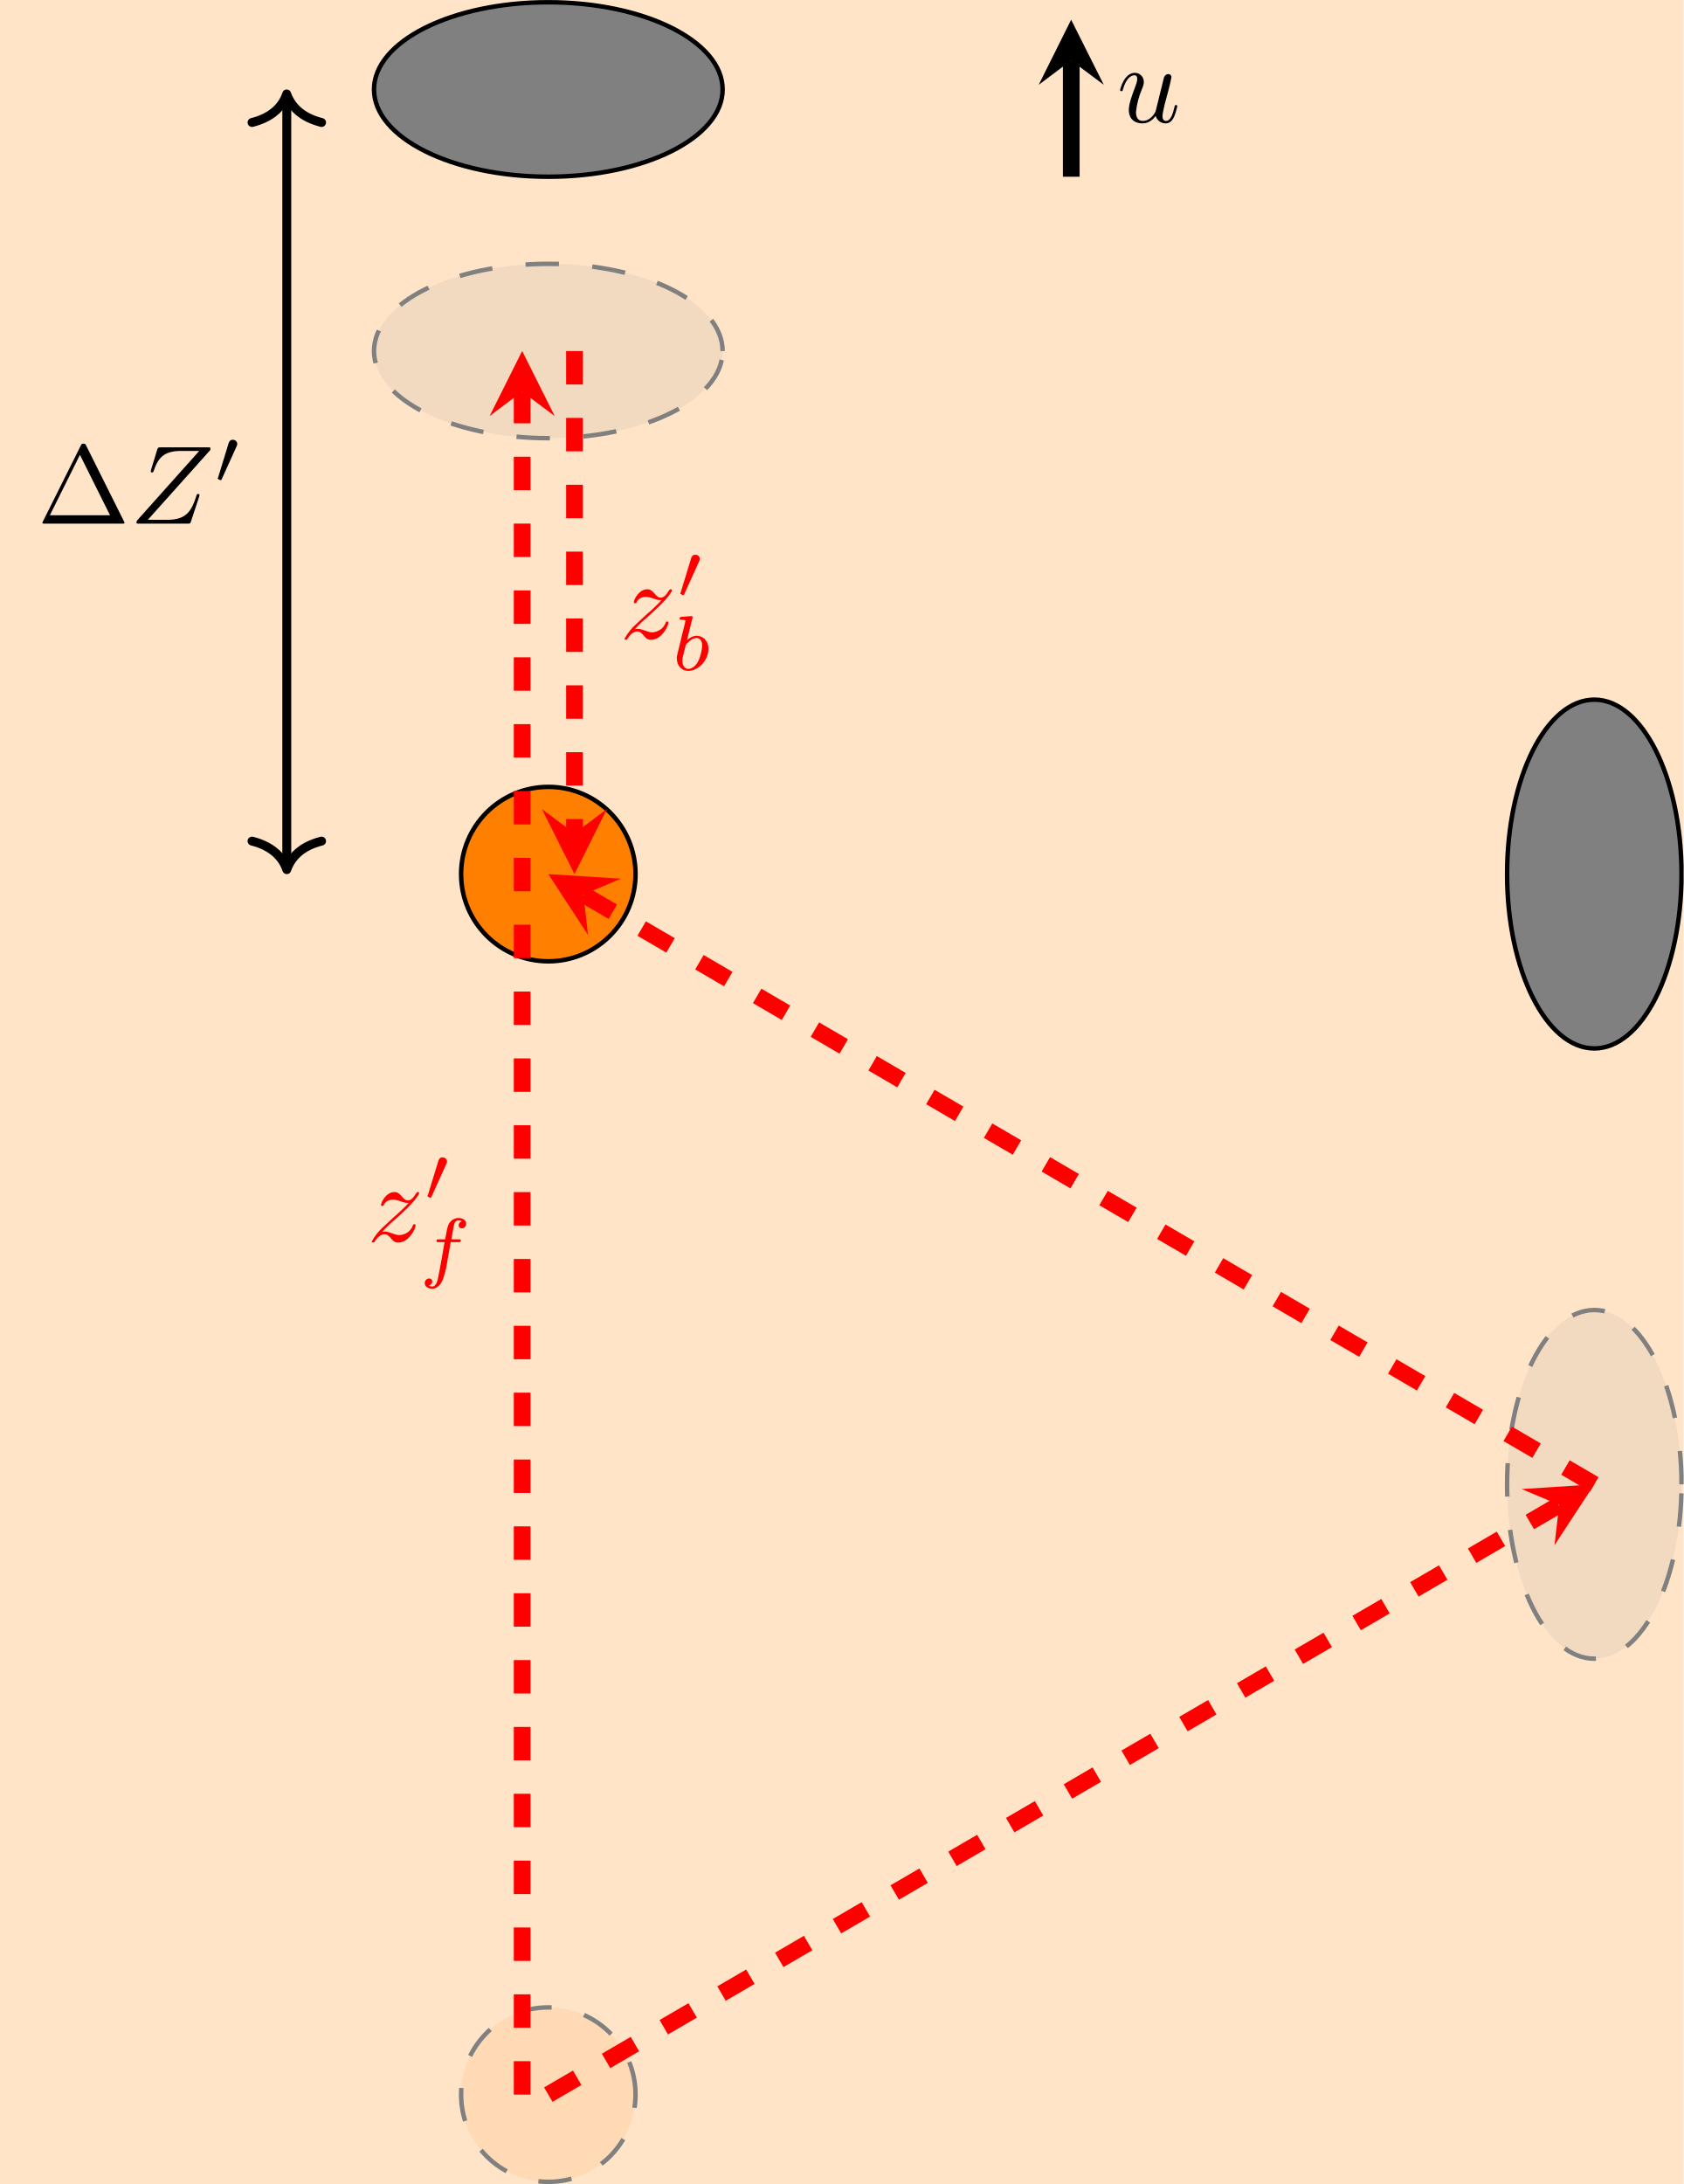
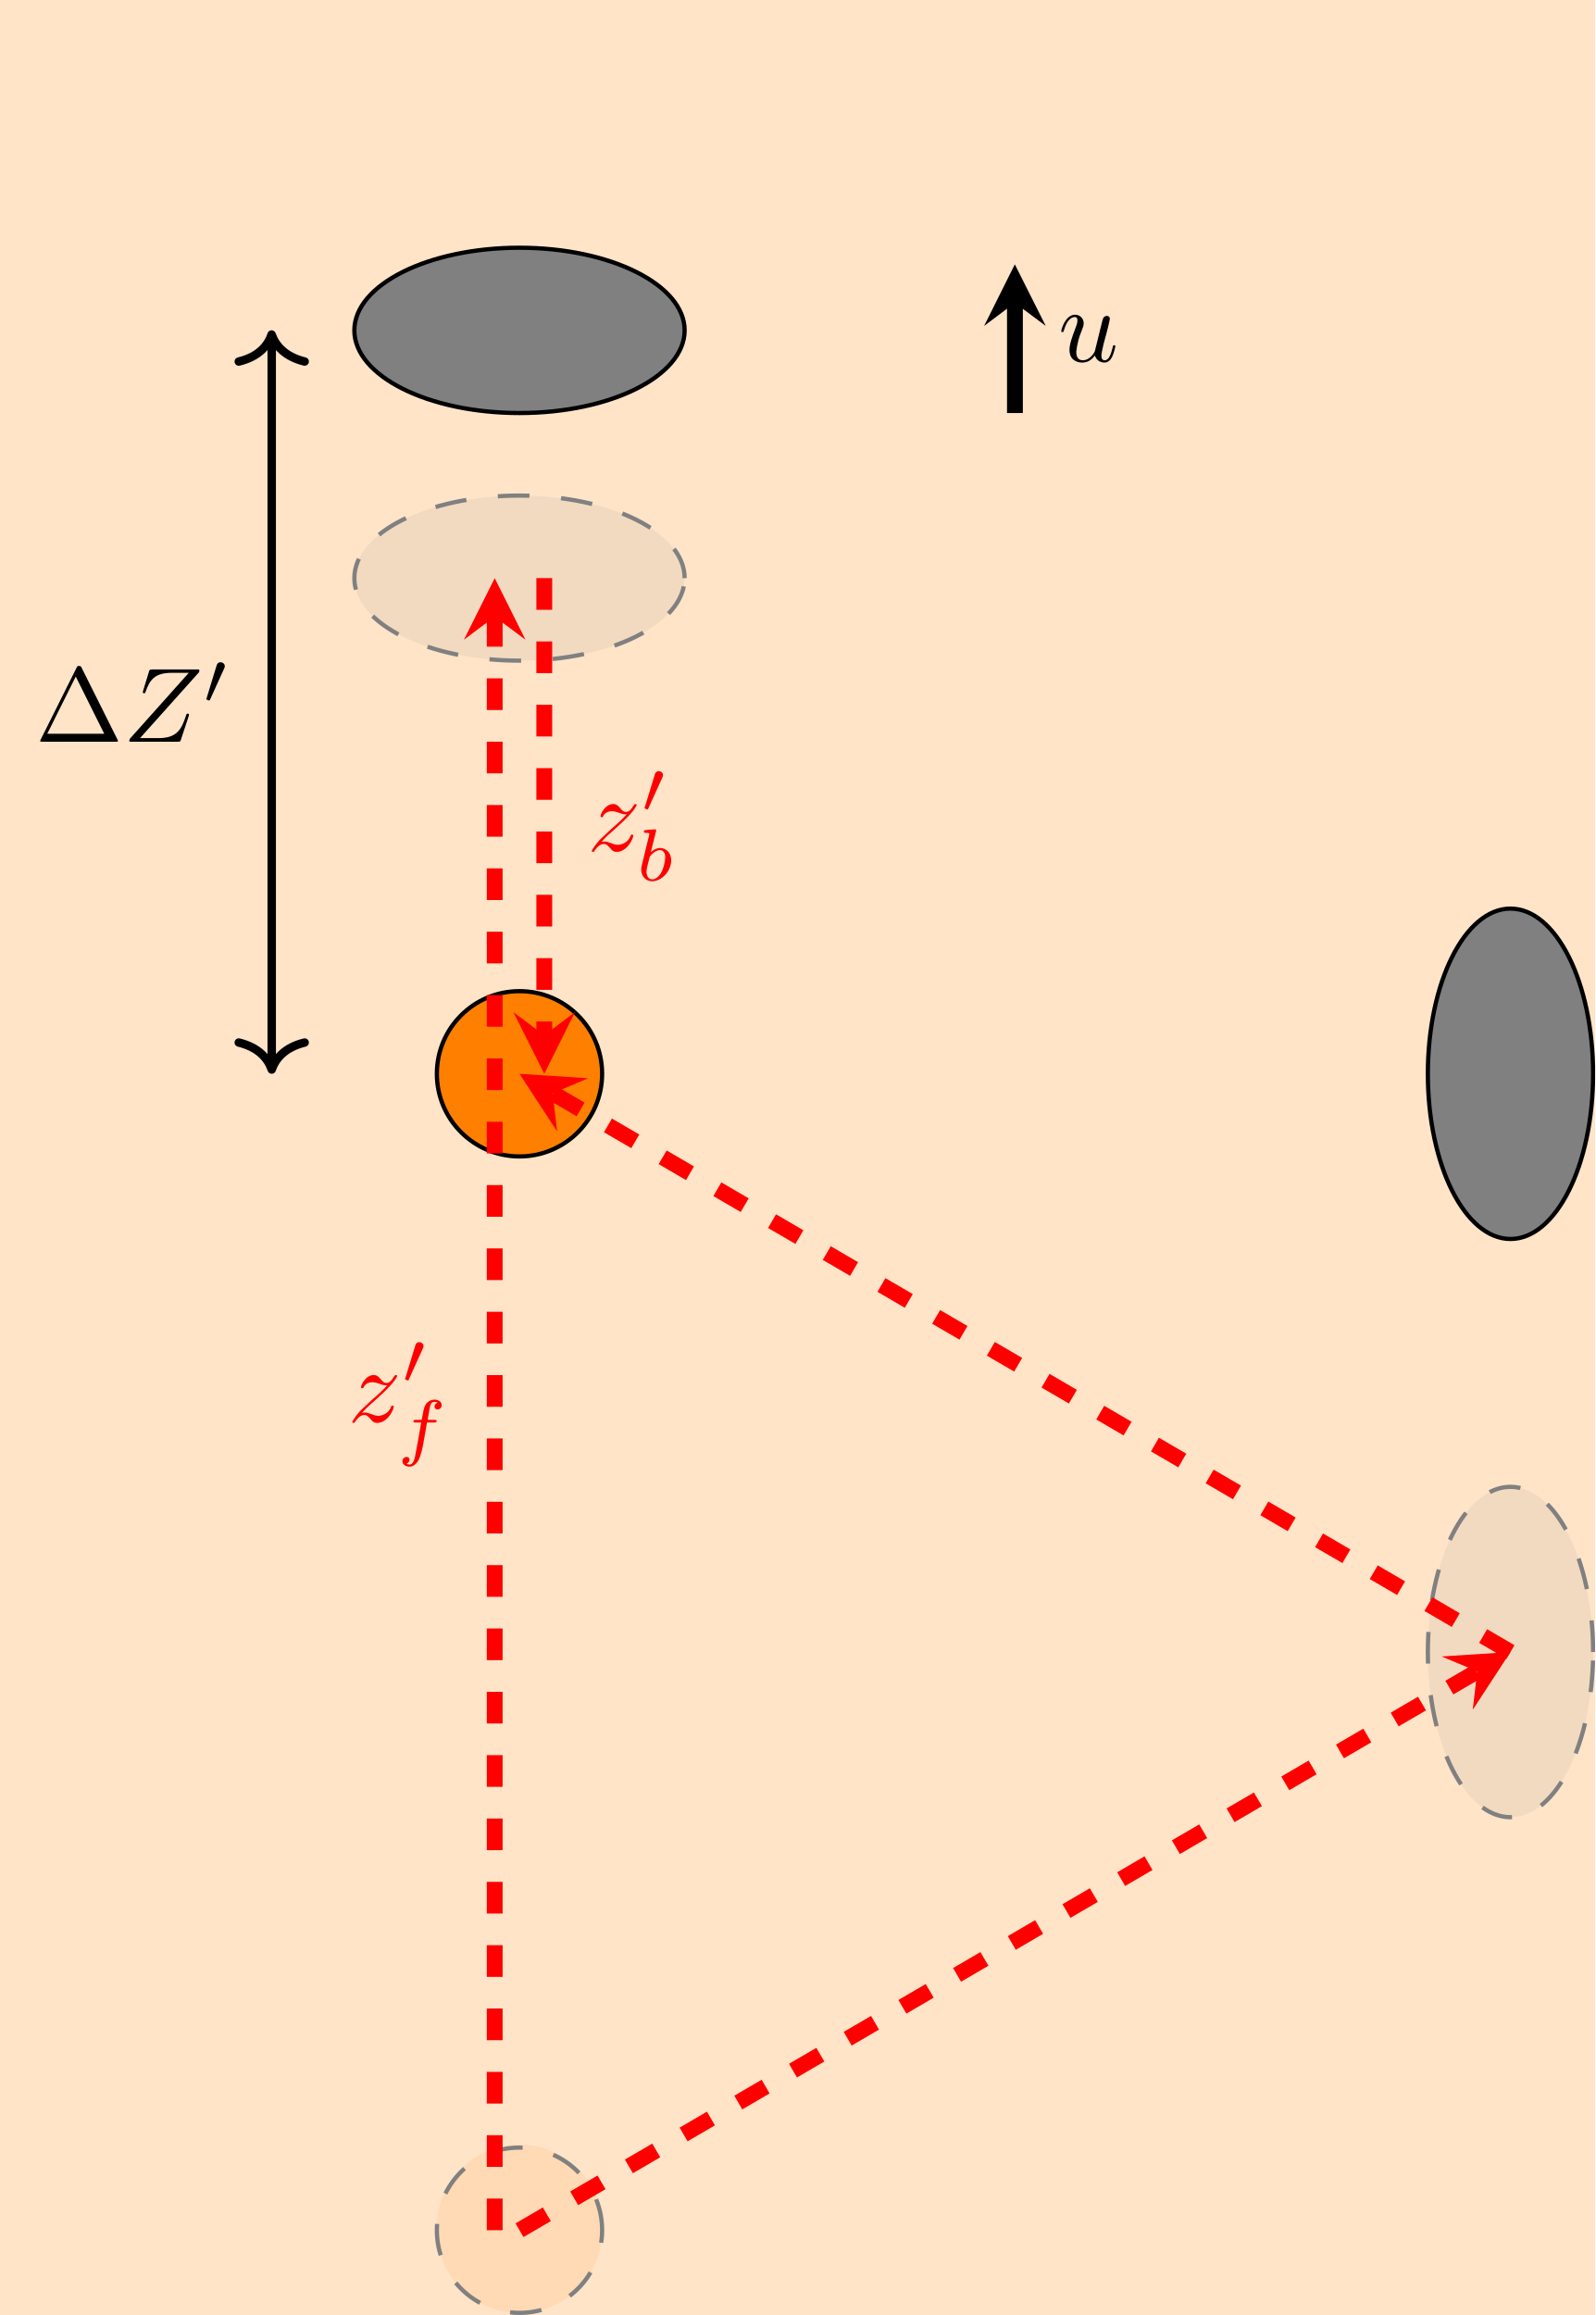
- <svg xmlns="http://www.w3.org/2000/svg" xmlns:xlink="http://www.w3.org/1999/xlink" width="200.77" height="260.39" viewBox="0 0 150.58 195.29">
+ <svg xmlns="http://www.w3.org/2000/svg" xmlns:xlink="http://www.w3.org/1999/xlink" width="200.77" height="291.3" viewBox="0 0 150.58 218.48">
  <defs>
    <clipPath id="a">
-       <path d="M0 0h150.58v195.3H0Zm0 0" />
+       <path d="M134 85h16.58v32H134Zm0 0" />
    </clipPath>
    <clipPath id="b">
-       <path d="M134 62h16.58v32H134Zm0 0" />
+       <path d="M129 80h21.58v43H129Zm0 0" />
    </clipPath>
    <clipPath id="c">
-       <path d="M129 56h21.58v44H129Zm0 0" />
+       <path d="M41 202h16v16.48H41Zm0 0" />
    </clipPath>
    <clipPath id="d">
-       <path d="M41 179h16v16.3H41Zm0 0" />
+       <path d="M35 197h28v21.48H35Zm0 0" />
    </clipPath>
    <clipPath id="e">
-       <path d="M35 173h28v22.3H35Zm0 0" />
+       <path d="M134 140h16.58v32H134Zm0 0" />
    </clipPath>
    <clipPath id="f">
-       <path d="M134 117h16.58v32H134Zm0 0" />
+       <path d="M129 134h21.58v44H129Zm0 0" />
    </clipPath>
-     <clipPath id="g">
-       <path d="M129 111h21.58v43H129Zm0 0" />
+     <clipPath id="k">
+       <path d="M27 136h123.58v82.48H27Zm0 0" />
    </clipPath>
    <clipPath id="l">
-       <path d="M27 113h123.58v82.3H27Zm0 0" />
+       <path d="M31 82h119.58v96H31Zm0 0" />
    </clipPath>
-     <clipPath id="m">
-       <path d="M31 58h119.58v96H31Zm0 0" />
-     </clipPath>
-     <symbol id="h" overflow="visible">
+     <symbol id="g" overflow="visible">
      <path d="M1.33-.83c.53-.58.83-.83 1.19-1.14 0 0 .6-.53.96-.89.96-.92 1.18-1.4 1.18-1.45 0-.1-.1-.1-.11-.1-.08 0-.1.02-.16.11-.3.49-.5.64-.73.64-.25 0-.36-.15-.52-.32-.19-.22-.36-.43-.69-.43-.75 0-1.2.93-1.2 1.14q0 .1.1.11c.1 0 .12-.04.15-.1.19-.47.77-.47.84-.47q.3.01.63.14c.4.15.51.15.76.15a16 16 0 0 1-1.37 1.3l-.9.84A5 5 0 0 0 .41.02C.42.1.53.1.55.1Q.64.13.7-.02c.24-.35.53-.62.86-.62.22 0 .33.1.58.37.16.22.34.38.63.38 1 0 1.57-1.27 1.57-1.53q0-.1-.12-.11c-.1 0-.11.06-.14.14-.24.64-.88.83-1.2.83Q2.59-.57 2.3-.7c-.35-.12-.5-.17-.7-.17-.02 0-.18 0-.27.03m0 0" style="stroke:none" />
    </symbol>
-     <symbol id="o" overflow="visible">
+     <symbol id="n" overflow="visible">
      <path d="M7.17-6.56q.03-.07.03-.16c0-.1-.04-.1-.25-.1h-4.2c-.23 0-.25.02-.31.21l-.55 1.8-.03.14s0 .1.12.1c.1 0 .11-.07.13-.1C2.5-5.84 3-6.5 4.56-6.5H6.2L.63-.27l-.05.18c0 .09.06.09.25.09h4.33c.25 0 .25-.02.3-.2l.73-2.2.03-.15q.01-.1-.13-.1c-.09 0-.1.02-.17.24C5.48-1.06 5-.34 3.32-.34H1.6Zm0 0" style="stroke:none" />
    </symbol>
-     <symbol id="p" overflow="visible">
+     <symbol id="o" overflow="visible">
      <path d="M3.48-.56c.11.4.47.67.9.67.34 0 .57-.23.73-.55a5 5 0 0 0 .3-.98c0-.11-.08-.11-.11-.11-.11 0-.11.05-.14.19-.14.56-.33 1.23-.75 1.23-.2 0-.32-.12-.32-.45 0-.22.13-.69.2-1.05l.29-1.08.17-.67c.05-.23.14-.6.14-.67 0-.17-.14-.27-.28-.27-.05 0-.31.02-.4.35l-.74 3c-.02.04-.4.84-1.14.84-.52 0-.61-.45-.61-.81a7 7 0 0 1 .53-2.03c.13-.32.17-.46.17-.64a.8.8 0 0 0-.81-.82C.66-4.4.3-2.95.3-2.87c0 .1.1.1.1.1.12 0 .12-.03.16-.18.25-.86.64-1.24 1.02-1.24.1 0 .25.02.25.33 0 .23-.11.53-.17.67-.38 1-.58 1.61-.58 2.1 0 .95.69 1.2 1.22 1.2.65 0 1.01-.45 1.18-.67m0 0" style="stroke:none" />
    </symbol>
-     <symbol id="i" overflow="visible">
+     <symbol id="h" overflow="visible">
      <path d="M2.02-3.3q.07-.15.06-.22c0-.21-.19-.37-.4-.37-.27 0-.35.22-.38.33L.38-.55l-.05.11c0 .08.22.16.28.16.05 0 .05-.02.1-.13Zm0 0" style="stroke:none" />
    </symbol>
-     <symbol id="j" overflow="visible">
+     <symbol id="i" overflow="visible">
      <path d="M2.84-2.75h.68c.14 0 .23 0 .23-.16 0-.09-.1-.09-.22-.09H2.9c.16-.9.2-1.2.27-1.4.03-.16.18-.3.36-.3 0 0 .18 0 .32.08-.3.09-.3.34-.3.37 0 .16.12.27.27.27a.4.4 0 0 0 .4-.43c0-.32-.33-.5-.7-.5a1 1 0 0 0-.84.52c-.14.26-.19.58-.34 1.39h-.55c-.14 0-.23 0-.23.16 0 .09.1.09.22.09h.51c0 .05-.44 2.55-.6 3.3-.04.15-.16.67-.5.67 0 0-.16 0-.3-.08.28-.1.3-.34.3-.37C1.19.6 1.07.5.92.5a.4.4 0 0 0-.4.42c0 .31.33.5.68.5.44 0 .75-.45.83-.6.25-.48.42-1.34.43-1.41Zm0 0" style="stroke:none" />
    </symbol>
-     <symbol id="k" overflow="visible">
+     <symbol id="j" overflow="visible">
      <path d="m1.84-4.62.03-.11q0-.1-.12-.11c-.14 0-.72.06-.9.07-.04 0-.15.02-.15.16 0 .1.11.1.2.1.32 0 .32.06.32.1s-.06.33-.11.49l-.16.64L.5-1.42q-.06.24-.05.34C.45-.38.91.06 1.48.06c.88 0 1.8-.93 1.8-1.97 0-.8-.56-1.17-1.05-1.17-.35 0-.67.2-.87.4Zm-.36 4.5c-.32 0-.53-.3-.53-.72 0-.25.07-.49.27-1.28.03-.13.03-.15.17-.3.27-.3.58-.46.83-.46.26 0 .5.2.5.68 0 .28-.14 1-.36 1.4-.17.35-.52.68-.88.68m0 0" style="stroke:none" />
    </symbol>
-     <symbol id="n" overflow="visible">
+     <symbol id="m" overflow="visible">
      <path d="M4.4-6.95c-.06-.14-.09-.2-.26-.2-.16 0-.19.06-.25.2L.52-.2l-.05.12c0 .08.06.08.22.08H7.6c.16 0 .22 0 .22-.08q.01 0-.05-.12Zm-.57.8 2.69 5.4H1.14Zm0 0" style="stroke:none" />
    </symbol>
  </defs>
+   <path d="M0 218.48h150.58V0H0Zm0 0" style="stroke:none;fill-rule:nonzero;fill:#ffe4c8;fill-opacity:1" />
+   <path d="M7.8 0A7.8 7.8 0 1 1-7.8 0 7.8 7.8 0 0 1 7.8 0Zm0 0" style="fill-rule:nonzero;fill:#ff8000;fill-opacity:1;stroke-width:.399;stroke-linecap:butt;stroke-linejoin:miter;stroke:#000;stroke-opacity:1;stroke-miterlimit:10" transform="matrix(1 0 0 -1 49.04 101.34)" />
  <g clip-path="url(#a)">
-     <path d="M0 195.3h150.58V0H0Zm0 0" style="stroke:none;fill-rule:nonzero;fill:#ffe4c8;fill-opacity:1" />
+     <path d="M150.38 101.34c0-8.61-3.49-15.59-7.8-15.59s-7.79 6.98-7.79 15.59 3.5 15.59 7.8 15.59 7.8-6.98 7.8-15.59m0 0" style="stroke:none;fill-rule:nonzero;fill:gray;fill-opacity:1" />
  </g>
-   <path d="M7.8 0A7.8 7.8 0 1 1-7.8 0 7.8 7.8 0 0 1 7.8 0Zm0 0" style="fill-rule:nonzero;fill:#ff8000;fill-opacity:1;stroke-width:.399;stroke-linecap:butt;stroke-linejoin:miter;stroke:#000;stroke-opacity:1;stroke-miterlimit:10" transform="matrix(1 0 0 -1 49.04 78.16)" />
  <g clip-path="url(#b)">
-     <path d="M150.38 78.16c0-8.61-3.49-15.6-7.8-15.6s-7.79 6.99-7.79 15.6 3.5 15.59 7.8 15.59 7.8-6.98 7.8-15.6m0 0" style="stroke:none;fill-rule:nonzero;fill:gray;fill-opacity:1" />
+     <path d="M101.35 0c0 8.61-3.5 15.59-7.8 15.59s-7.8-6.98-7.8-15.6c0-8.6 3.5-15.58 7.8-15.58s7.8 6.98 7.8 15.59Zm0 0" style="fill:none;stroke-width:.399;stroke-linecap:butt;stroke-linejoin:miter;stroke:#000;stroke-opacity:1;stroke-miterlimit:10" transform="matrix(1 0 0 -1 49.04 101.34)" />
  </g>
+   <path d="M15.59 70.16c0 4.3-6.98 7.8-15.6 7.8-8.6 0-15.58-3.5-15.58-7.8s6.98-7.8 15.59-7.8 15.59 3.5 15.59 7.8Zm0 0" style="fill-rule:nonzero;fill:gray;fill-opacity:1;stroke-width:.399;stroke-linecap:butt;stroke-linejoin:miter;stroke:#000;stroke-opacity:1;stroke-miterlimit:10" transform="matrix(1 0 0 -1 49.04 101.34)" />
  <g clip-path="url(#c)">
-     <path d="M101.35 0c0 8.61-3.5 15.6-7.8 15.6S85.75 8.6 85.75 0s3.5-15.59 7.8-15.59 7.8 6.98 7.8 15.6Zm0 0" style="fill:none;stroke-width:.399;stroke-linecap:butt;stroke-linejoin:miter;stroke:#000;stroke-opacity:1;stroke-miterlimit:10" transform="matrix(1 0 0 -1 49.04 78.16)" />
+     <path d="M56.83 210.48a7.8 7.8 0 1 0-15.59 0 7.8 7.8 0 0 0 15.6 0m0 0" style="stroke:none;fill-rule:nonzero;fill:#ff8000;fill-opacity:.1" />
  </g>
-   <path d="M15.59 70.16c0 4.31-6.98 7.8-15.6 7.8-8.6 0-15.58-3.49-15.58-7.8s6.98-7.8 15.59-7.8 15.59 3.5 15.59 7.8Zm0 0" style="fill-rule:nonzero;fill:gray;fill-opacity:1;stroke-width:.399;stroke-linecap:butt;stroke-linejoin:miter;stroke:#000;stroke-opacity:1;stroke-miterlimit:10" transform="matrix(1 0 0 -1 49.04 78.16)" />
  <g clip-path="url(#d)">
-     <path d="M56.83 187.3a7.8 7.8 0 1 0-15.6 0 7.8 7.8 0 0 0 15.6 0m0 0" style="stroke:none;fill-rule:nonzero;fill:#ff8000;fill-opacity:.1" />
+     <path d="M7.8-109.14a7.8 7.8 0 1 1-15.6 0 7.8 7.8 0 0 1 15.6 0Zm0 0" style="fill:none;stroke-width:.399;stroke-linecap:butt;stroke-linejoin:miter;stroke:gray;stroke-opacity:1;stroke-dasharray:2.989,2.989;stroke-miterlimit:10" transform="matrix(1 0 0 -1 49.04 101.34)" />
  </g>
  <g clip-path="url(#e)">
-     <path d="M7.8-109.14a7.8 7.8 0 1 1-15.6 0 7.8 7.8 0 0 1 15.6 0Zm0 0" style="fill:none;stroke-width:.399;stroke-linecap:butt;stroke-linejoin:miter;stroke:gray;stroke-opacity:1;stroke-dasharray:2.989,2.989;stroke-miterlimit:10" transform="matrix(1 0 0 -1 49.04 78.16)" />
+     <path d="M150.38 155.91c0-8.6-3.49-15.59-7.8-15.59s-7.79 6.98-7.79 15.59 3.5 15.59 7.8 15.59 7.8-6.98 7.8-15.59m0 0" style="stroke:none;fill-rule:nonzero;fill:gray;fill-opacity:.1" />
  </g>
  <g clip-path="url(#f)">
-     <path d="M150.38 132.73c0-8.61-3.49-15.6-7.8-15.6s-7.79 6.99-7.79 15.6 3.5 15.59 7.8 15.59 7.8-6.98 7.8-15.59m0 0" style="stroke:none;fill-rule:nonzero;fill:gray;fill-opacity:.1" />
+     <path d="M101.35-54.57c0 8.6-3.5 15.59-7.8 15.59s-7.8-6.98-7.8-15.6c0-8.6 3.5-15.58 7.8-15.58s7.8 6.98 7.8 15.59Zm0 0" style="fill:none;stroke-width:.399;stroke-linecap:butt;stroke-linejoin:miter;stroke:gray;stroke-opacity:1;stroke-dasharray:2.989,2.989;stroke-miterlimit:10" transform="matrix(1 0 0 -1 49.04 101.34)" />
  </g>
-   <g clip-path="url(#g)">
-     <path d="M101.35-54.57c0 8.61-3.5 15.59-7.8 15.59s-7.8-6.98-7.8-15.6c0-8.6 3.5-15.58 7.8-15.58s7.8 6.98 7.8 15.59Zm0 0" style="fill:none;stroke-width:.399;stroke-linecap:butt;stroke-linejoin:miter;stroke:gray;stroke-opacity:1;stroke-dasharray:2.989,2.989;stroke-miterlimit:10" transform="matrix(1 0 0 -1 49.04 78.16)" />
+   <path d="M15.59 46.78c0 4.3-6.98 7.79-15.6 7.79-8.6 0-15.58-3.49-15.58-7.8S-8.61 38.99 0 38.99s15.59 3.5 15.59 7.8Zm0 0" style="fill-rule:nonzero;fill:gray;fill-opacity:.1;stroke-width:.399;stroke-linecap:butt;stroke-linejoin:miter;stroke:gray;stroke-opacity:1;stroke-dasharray:2.989,2.989;stroke-miterlimit:10" transform="matrix(1 0 0 -1 49.04 101.34)" />
+   <path d="M-2.34-109.14V43.14" style="fill:none;stroke-width:1.494;stroke-linecap:butt;stroke-linejoin:miter;stroke:red;stroke-opacity:1;stroke-dasharray:2.989,2.989;stroke-miterlimit:10" transform="matrix(1 0 0 -1 49.04 101.34)" />
+   <path d="m46.7 54.56-2.91 5.82 2.9-2.18 2.92 2.18" style="stroke:none;fill-rule:nonzero;fill:red;fill-opacity:1" />
+   <use xlink:href="#g" x="32.83" y="134.18" style="fill:red;fill-opacity:1" />
+   <use xlink:href="#h" x="37.9" y="130.56" style="fill:red;fill-opacity:1" />
+   <use xlink:href="#i" x="37.47" y="137" style="fill:red;fill-opacity:1" />
+   <path d="M2.34 46.78V3.64" style="fill:none;stroke-width:1.494;stroke-linecap:butt;stroke-linejoin:miter;stroke:red;stroke-opacity:1;stroke-dasharray:2.989,2.989;stroke-miterlimit:10" transform="matrix(1 0 0 -1 49.04 101.34)" />
+   <path d="m51.38 101.34 2.9-5.82-2.9 2.18-2.92-2.18" style="stroke:none;fill-rule:nonzero;fill:red;fill-opacity:1" />
+   <use xlink:href="#g" x="55.44" y="80.29" style="fill:red;fill-opacity:1" />
+   <use xlink:href="#h" x="60.51" y="76.67" style="fill:red;fill-opacity:1" />
+   <use xlink:href="#j" x="60.08" y="83.11" style="fill:red;fill-opacity:1" />
+   <g clip-path="url(#k)">
+     <path d="M0-109.14 90.4-56.4" style="fill:none;stroke-width:1.494;stroke-linecap:butt;stroke-linejoin:miter;stroke:red;stroke-opacity:1;stroke-dasharray:2.989,2.989;stroke-miterlimit:10" transform="matrix(1 0 0 -1 49.04 101.34)" />
  </g>
-   <path d="M15.59 46.77c0 4.31-6.98 7.8-15.6 7.8-8.6 0-15.58-3.49-15.58-7.8S-8.61 38.98 0 38.98s15.59 3.49 15.59 7.8Zm0 0" style="fill-rule:nonzero;fill:gray;fill-opacity:.1;stroke-width:.399;stroke-linecap:butt;stroke-linejoin:miter;stroke:gray;stroke-opacity:1;stroke-dasharray:2.989,2.989;stroke-miterlimit:10" transform="matrix(1 0 0 -1 49.04 78.16)" />
-   <path d="M-2.34-109.14V43.14" style="fill:none;stroke-width:1.494;stroke-linecap:butt;stroke-linejoin:miter;stroke:red;stroke-opacity:1;stroke-dasharray:2.989,2.989;stroke-miterlimit:10" transform="matrix(1 0 0 -1 49.04 78.16)" />
-   <path d="m46.7 31.38-2.91 5.82 2.9-2.18 2.92 2.18" style="stroke:none;fill-rule:nonzero;fill:red;fill-opacity:1" />
-   <use xlink:href="#h" x="32.83" y="111" style="fill:red;fill-opacity:1" />
-   <use xlink:href="#i" x="37.9" y="107.38" style="fill:red;fill-opacity:1" />
-   <use xlink:href="#j" x="37.47" y="113.82" style="fill:red;fill-opacity:1" />
-   <path d="M2.34 46.77V3.64" style="fill:none;stroke-width:1.494;stroke-linecap:butt;stroke-linejoin:miter;stroke:red;stroke-opacity:1;stroke-dasharray:2.989,2.989;stroke-miterlimit:10" transform="matrix(1 0 0 -1 49.04 78.16)" />
-   <path d="m51.38 78.16 2.9-5.82-2.9 2.18-2.92-2.18" style="stroke:none;fill-rule:nonzero;fill:red;fill-opacity:1" />
-   <use xlink:href="#h" x="55.44" y="57.1" style="fill:red;fill-opacity:1" />
-   <use xlink:href="#i" x="60.51" y="53.49" style="fill:red;fill-opacity:1" />
-   <use xlink:href="#k" x="60.08" y="59.93" style="fill:red;fill-opacity:1" />
+   <path d="m142.59 155.91-6.5.42 3.36 1.41-.42 3.62" style="stroke:none;fill-rule:nonzero;fill:red;fill-opacity:1" />
  <g clip-path="url(#l)">
-     <path d="m0-109.14 90.4 52.73" style="fill:none;stroke-width:1.494;stroke-linecap:butt;stroke-linejoin:miter;stroke:red;stroke-opacity:1;stroke-dasharray:2.989,2.989;stroke-miterlimit:10" transform="matrix(1 0 0 -1 49.04 78.16)" />
+     <path d="M93.55-54.57 3.14-1.83" style="fill:none;stroke-width:1.494;stroke-linecap:butt;stroke-linejoin:miter;stroke:red;stroke-opacity:1;stroke-dasharray:2.989,2.989;stroke-miterlimit:10" transform="matrix(1 0 0 -1 49.04 101.34)" />
  </g>
-   <path d="m142.59 132.73-6.5.42 3.36 1.41-.42 3.61" style="stroke:none;fill-rule:nonzero;fill:red;fill-opacity:1" />
-   <g clip-path="url(#m)">
-     <path d="M93.55-54.57 3.14-1.83" style="fill:none;stroke-width:1.494;stroke-linecap:butt;stroke-linejoin:miter;stroke:red;stroke-opacity:1;stroke-dasharray:2.989,2.989;stroke-miterlimit:10" transform="matrix(1 0 0 -1 49.04 78.16)" />
-   </g>
-   <path d="m49.04 78.16 3.55 5.44-.41-3.61 3.35-1.42" style="stroke:none;fill-rule:nonzero;fill:red;fill-opacity:1" />
-   <path d="M-23.39.8v68.57" style="fill:none;stroke-width:.797;stroke-linecap:butt;stroke-linejoin:miter;stroke:#000;stroke-opacity:1;stroke-miterlimit:10" transform="matrix(1 0 0 -1 49.04 78.16)" />
-   <path d="M-2.55 3.11C-2.08 1.24-1.05.36 0 0c-1.05-.36-2.08-1.24-2.55-3.11" style="fill:none;stroke-width:.797;stroke-linecap:round;stroke-linejoin:round;stroke:#000;stroke-opacity:1;stroke-miterlimit:10" transform="matrix(0 1 1 0 25.65 77.76)" />
-   <path d="M-2.55 3.11C-2.08 1.24-1.05.36 0 .01c-1.05-.37-2.08-1.25-2.55-3.12" style="fill:none;stroke-width:.797;stroke-linecap:round;stroke-linejoin:round;stroke:#000;stroke-opacity:1;stroke-miterlimit:10" transform="matrix(0 -1 -1 0 25.65 8.4)" />
-   <use xlink:href="#n" x="3.32" y="46.82" style="fill:#000;fill-opacity:1" />
-   <use xlink:href="#o" x="11.62" y="46.82" style="fill:#000;fill-opacity:1" />
-   <use xlink:href="#i" x="19.14" y="43.21" style="fill:#000;fill-opacity:1" />
-   <path d="M46.77 62.36v10.4" style="fill:none;stroke-width:1.494;stroke-linecap:butt;stroke-linejoin:miter;stroke:#000;stroke-opacity:1;stroke-miterlimit:10" transform="matrix(1 0 0 -1 49.04 78.16)" />
-   <path d="m95.8 1.76-2.9 5.82 2.9-2.18 2.92 2.18" style="stroke:none;fill-rule:nonzero;fill:#000;fill-opacity:1" />
-   <use xlink:href="#p" x="99.88" y="10.92" style="fill:#000;fill-opacity:1" />
+   <path d="m49.04 101.34 3.55 5.44-.41-3.6 3.35-1.42" style="stroke:none;fill-rule:nonzero;fill:red;fill-opacity:1" />
+   <path d="M-23.39.8v68.57" style="fill:none;stroke-width:.797;stroke-linecap:butt;stroke-linejoin:miter;stroke:#000;stroke-opacity:1;stroke-miterlimit:10" transform="matrix(1 0 0 -1 49.04 101.34)" />
+   <path d="M-2.55 3.11C-2.09 1.24-1.05.36 0 0c-1.05-.36-2.09-1.24-2.55-3.11" style="fill:none;stroke-width:.797;stroke-linecap:round;stroke-linejoin:round;stroke:#000;stroke-opacity:1;stroke-miterlimit:10" transform="matrix(0 1 1 0 25.65 100.94)" />
+   <path d="M-2.55 3.11C-2.1 1.24-1.05.36 0 .01c-1.05-.37-2.09-1.25-2.55-3.12" style="fill:none;stroke-width:.797;stroke-linecap:round;stroke-linejoin:round;stroke:#000;stroke-opacity:1;stroke-miterlimit:10" transform="matrix(0 -1 -1 0 25.65 31.57)" />
+   <use xlink:href="#m" x="3.32" y="70" style="fill:#000;fill-opacity:1" />
+   <use xlink:href="#n" x="11.62" y="70" style="fill:#000;fill-opacity:1" />
+   <use xlink:href="#h" x="19.14" y="66.39" style="fill:#000;fill-opacity:1" />
+   <path d="M46.77 62.36v10.4" style="fill:none;stroke-width:1.494;stroke-linecap:butt;stroke-linejoin:miter;stroke:#000;stroke-opacity:1;stroke-miterlimit:10" transform="matrix(1 0 0 -1 49.04 101.34)" />
+   <path d="m95.8 24.95-2.9 5.81 2.9-2.18 2.92 2.18" style="stroke:none;fill-rule:nonzero;fill:#000;fill-opacity:1" />
+   <use xlink:href="#o" x="99.88" y="34.11" style="fill:#000;fill-opacity:1" />
</svg>
